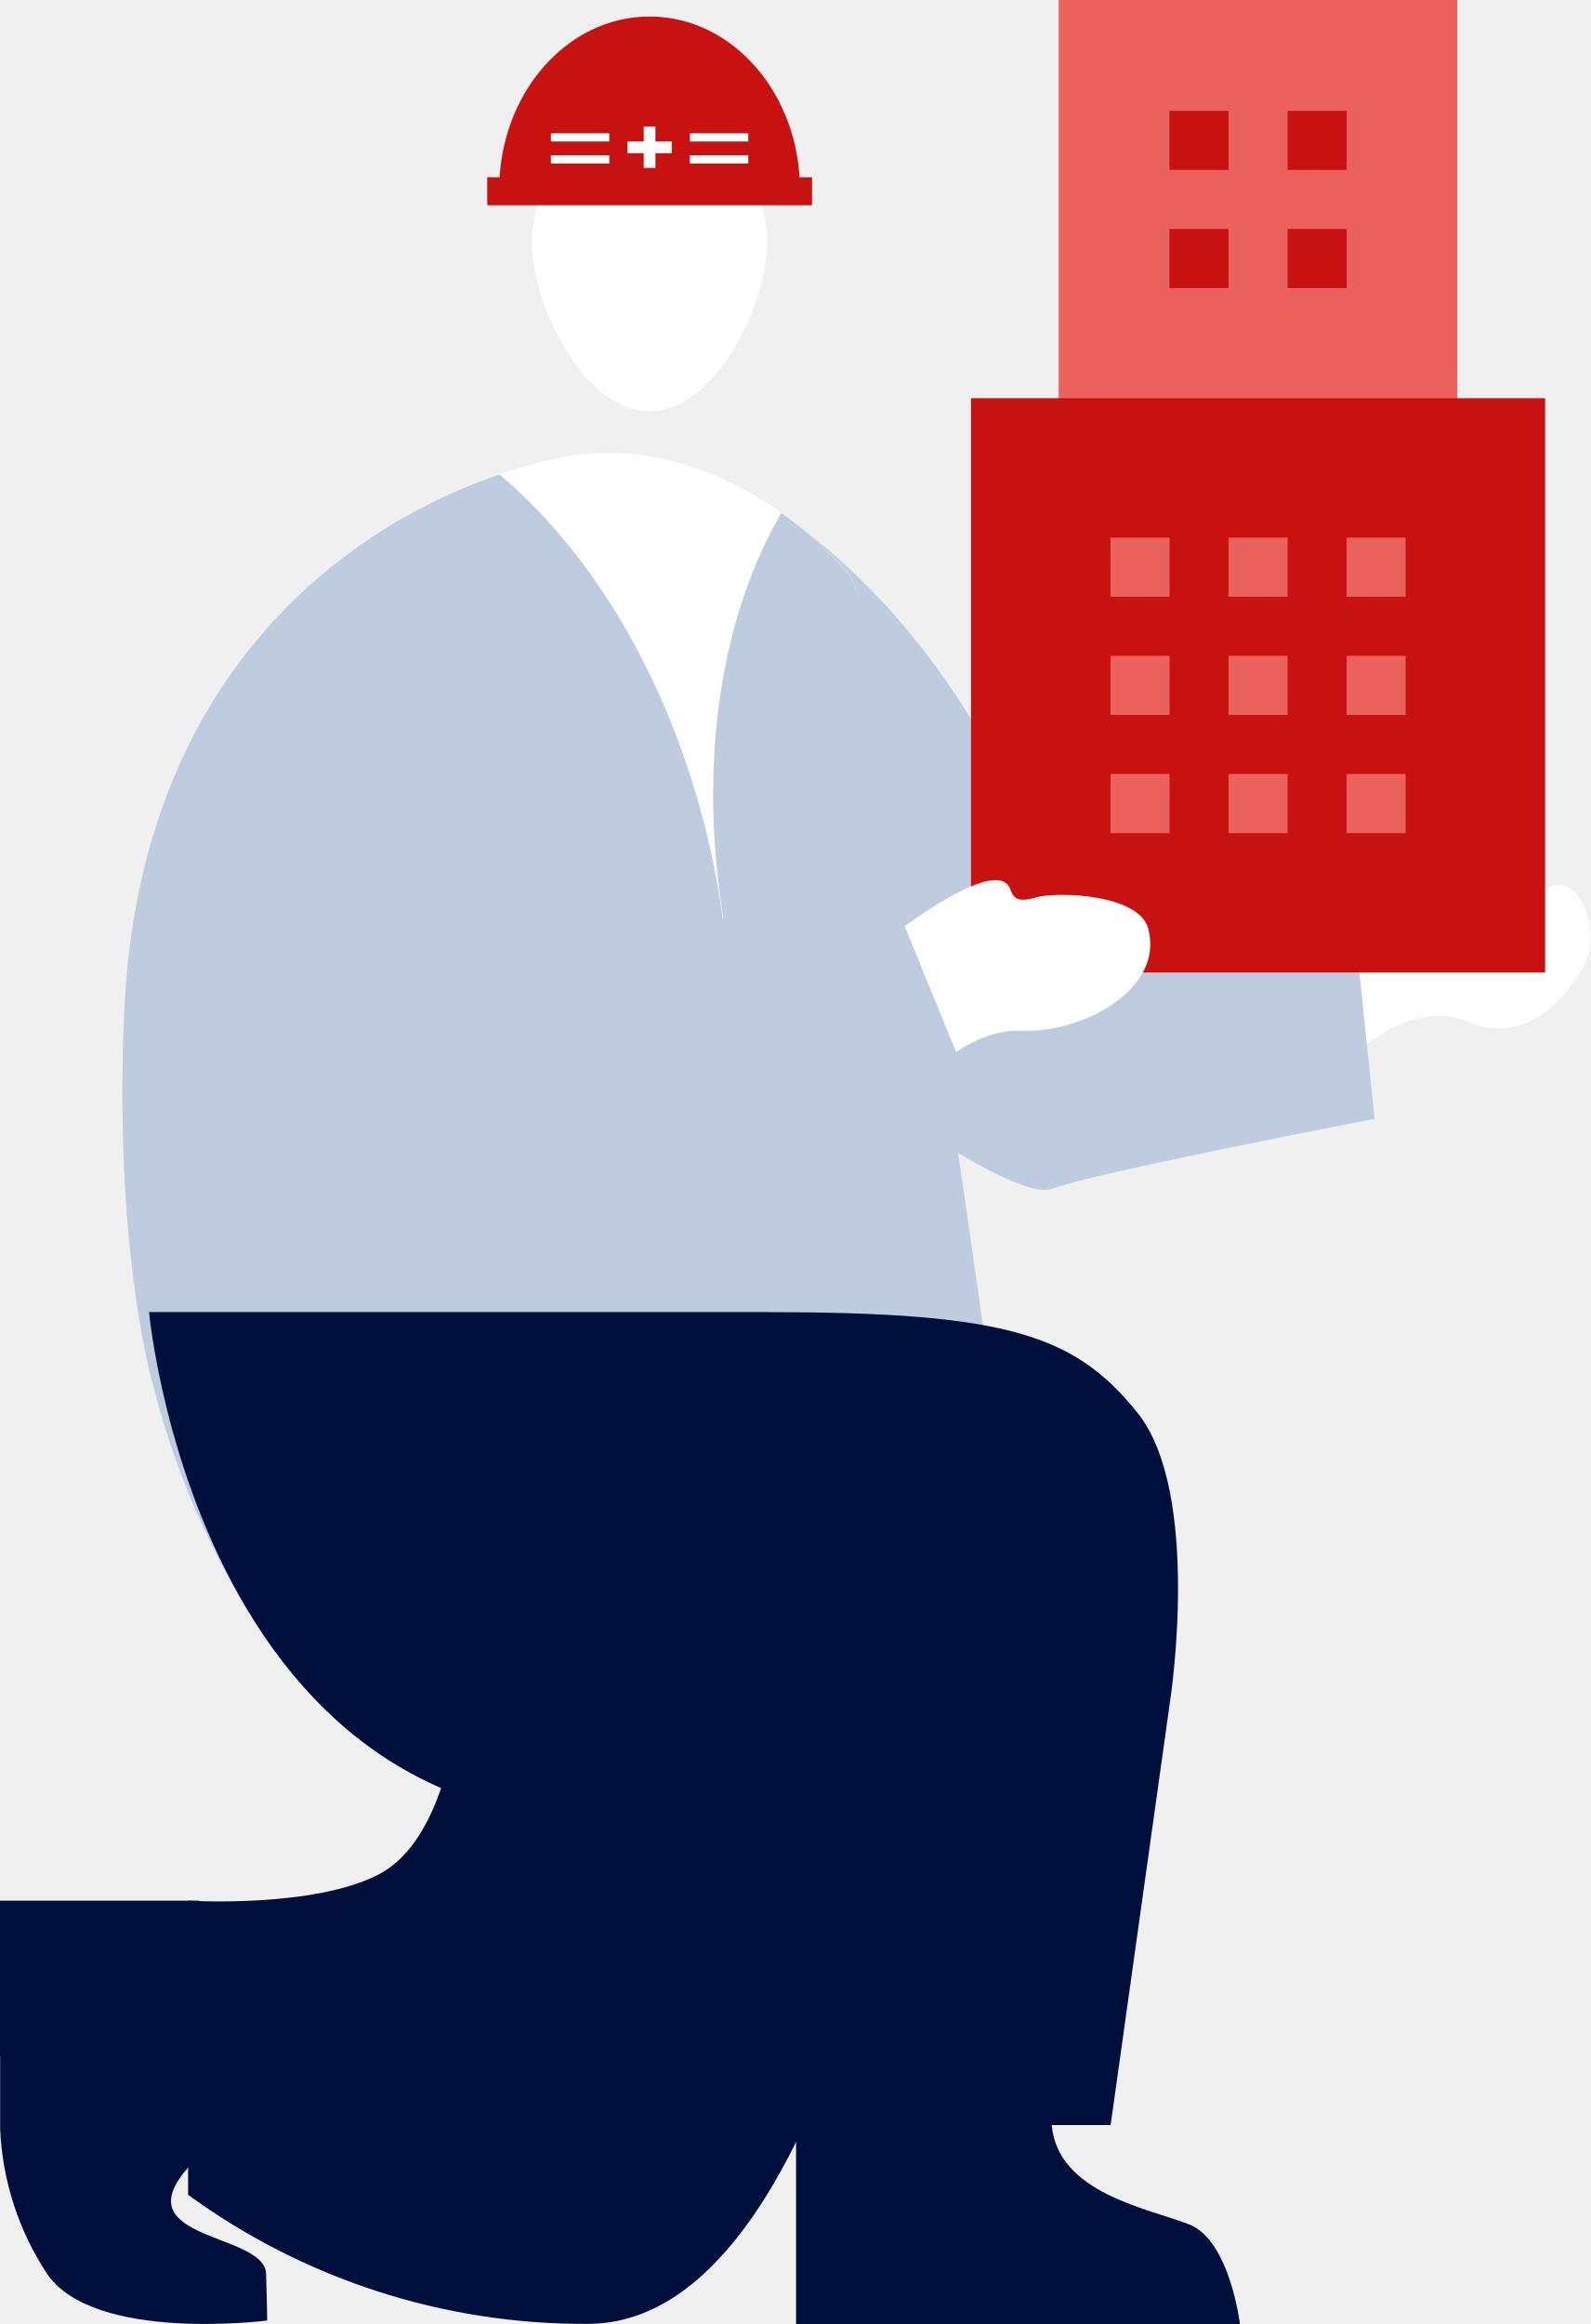
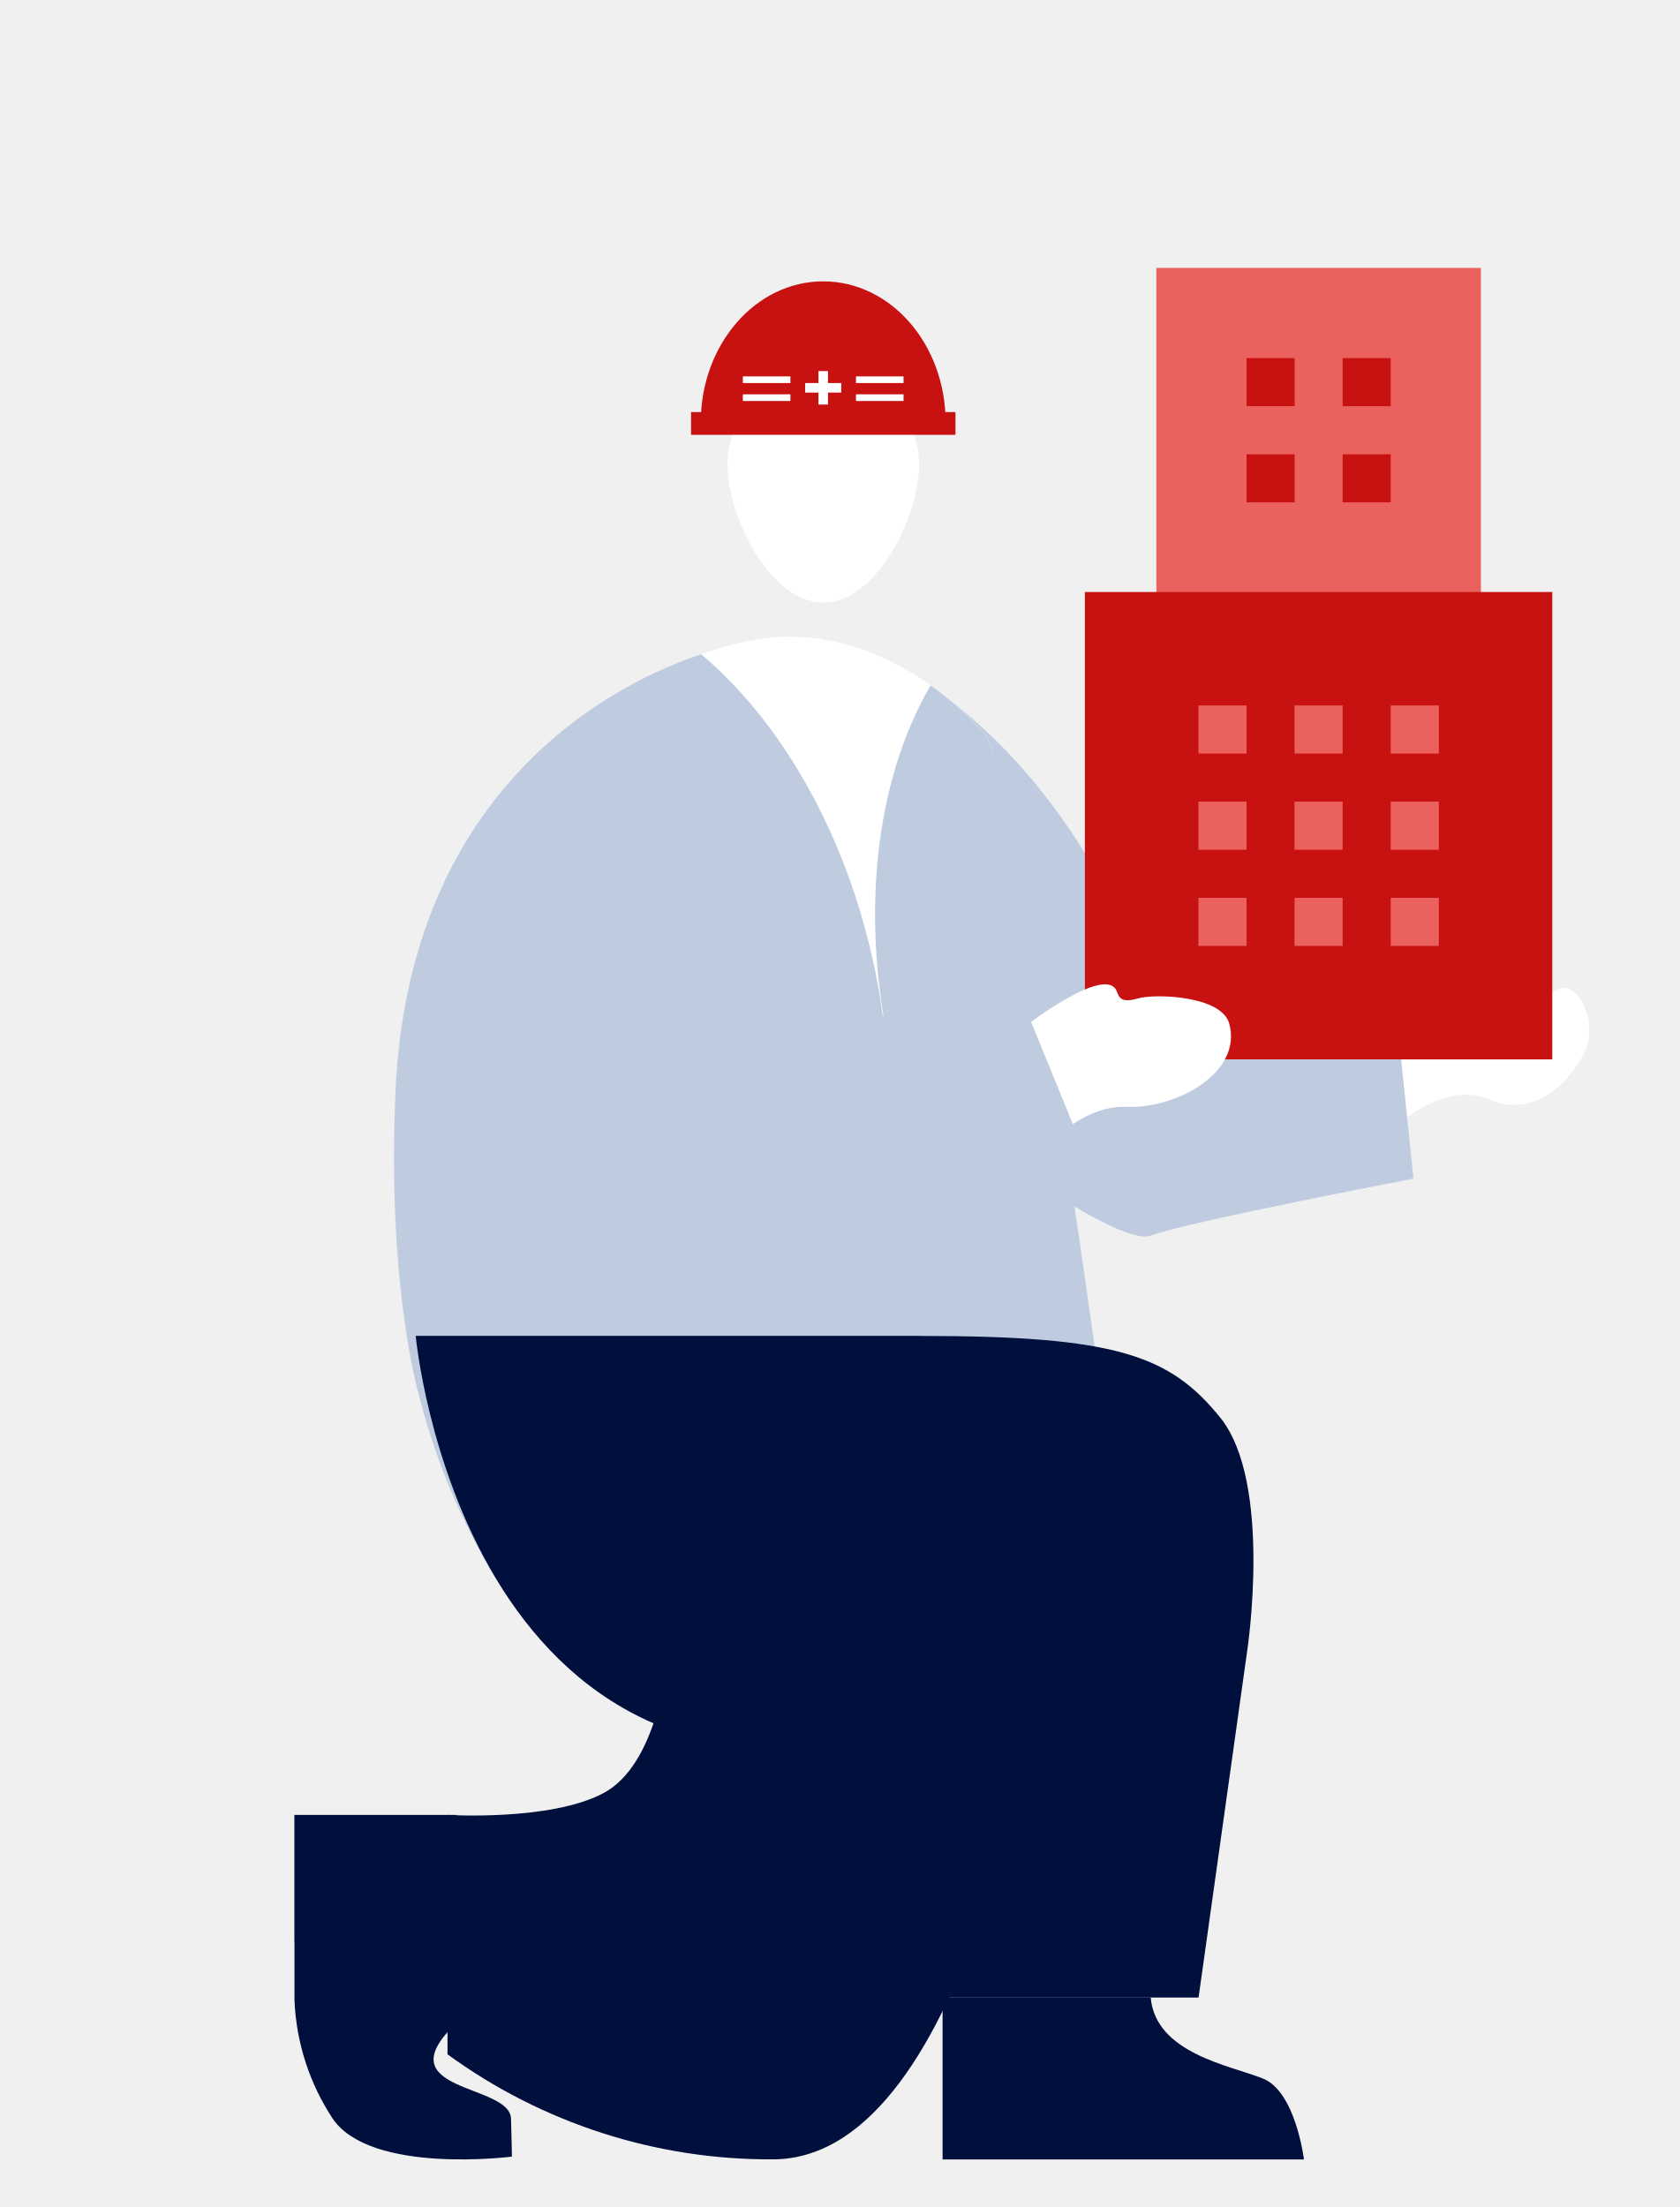
- <svg xmlns="http://www.w3.org/2000/svg" viewBox="0 0 118.47 173.04">
-   <g class="culture-making2">
-     <g class="culture-making2-left-hand">
-       <g class="Group_2502" data-name="Group 2502">
-         <g class="Group_2501" data-name="Group 2501">
-           <path class="Path_2545" data-name="Path 2545" d="m96.61,69.67c2.52-1.57,18.32-6.24,17.01-3s1.02-.91,2.6-.79c1.57.12,3,3.47,1.81,5.89s-4.44,6.14-8.65,4.33c-4.21-1.81-8.44,2.35-8.44,2.35l-4.32-8.78Z" fill="#fff" />
+ <svg xmlns="http://www.w3.org/2000/svg" viewBox="0 0 153.69 201.91">
+   <g>
+     <g class="culture-making2">
+       <g class="culture-making2-left-hand">
+         <g class="Group_2502" data-name="Group 2502">
+           <g class="Group_2501" data-name="Group 2501">
+             <path class="Path_2545" data-name="Path 2545" d="m123.54,94.18c2.52-1.57,18.32-6.24,17.01-3s1.02-.91,2.6-.79c1.57.12,3,3.47,1.81,5.89s-4.44,6.14-8.65,4.33c-4.21-1.81-8.44,2.35-8.44,2.35l-4.32-8.78Z" fill="#fff" />
+           </g>
+         </g>
+         <g class="Group_2503" data-name="Group 2503">
+           <path class="Path_2546" data-name="Path 2546" d="m85.13,62.71c14.15,10.21,17.06,22.74,21.54,27.37.85.88,20.54-2.56,20.54-2.56l2.1,20.31s-20.83,3.99-24,5.2c-3.17,1.21-18.07-10.26-18.07-10.26" fill="#bfcce0" />
        </g>
      </g>
-       <g class="Group_2503" data-name="Group 2503">
-         <path class="Path_2546" data-name="Path 2546" d="m58.2,38.19c14.15,10.21,17.06,22.74,21.54,27.37.85.88,20.54-2.56,20.54-2.56l2.1,20.31s-20.83,3.99-24,5.2c-3.17,1.21-18.07-10.26-18.07-10.26" fill="#bfcce0" />
+       <g class="culture-making2-body">
+         <g class="Group_2495" data-name="Group 2495">
+           <g class="Group_2492" data-name="Group 2492">
+             <path class="Path_2538" data-name="Path 2538" d="m86.23,197.56v-14.82h19.04c.45,5.11,7.23,6.21,10.25,7.41,3.02,1.19,3.77,7.41,3.77,7.41h-33.06Z" fill="#000f3c" />
+           </g>
+         </g>
+         <g class="Group_2499" data-name="Group 2499">
+           <g class="Group_2496" data-name="Group 2496">
+             <path class="Path_2541" data-name="Path 2541" d="m26.93,177.62v-11.58h14.82v19.04c-6.7,6.38,4.9,5.5,5,8.75.08,2.64.08,3.47.08,3.47,0,0-12.89,1.66-16.39-3.47-2.12-3.21-3.33-6.94-3.5-10.79v-5.43Z" fill="#000f3c" />
+           </g>
+         </g>
+         <g class="Group_2500" data-name="Group 2500">
+           <path class="Path_2544" data-name="Path 2544" d="m38.7,122.22l29.11-60.29,23.44,10.38,9.17,53.08-61.72-3.18Z" fill="#aeaeae" />
+         </g>
+         <path class="Path_2547" data-name="Path 2547" d="m40.95,130.09s-4.45,3.02-2.92-30.17c1.53-33.19,25.79-41.68,34.09-41.68,8.3,0,14.79,5.28,17.95,8.88,3.16,3.59,6.85,58.54,6.85,58.54l-55.96,4.42Z" fill="#fff" />
+         <path class="Path_2549" data-name="Path 2549" d="m60.94,152.48s-.85,8.98-5.74,11.57c-4.83,2.57-14.26,1.99-14.26,1.99v21.9c8.64,6.3,19.07,9.67,29.76,9.61,18.42,0,24.58-45.08,24.58-45.08h-34.34Z" fill="#000f3c" />
+         <rect class="Rectangle_369" data-name="Rectangle 369" x="64.27" y="105.14" width="32.64" height="20.53" fill="#bfcce0" />
+         <g class="Group_2507" data-name="Group 2507">
+           <path class="Path_2550" data-name="Path 2550" d="m99.64,126.98l.5-3.8s-7.29-52.89-10.07-56.05c-1.47-1.66-3.13-3.15-4.94-4.43-10.47,18.09-4.31,49.24,14.51,64.28Z" fill="#bfcce0" />
+         </g>
+         <path class="Path_2552" data-name="Path 2552" d="m38.25,127.34c1.49,6.03,3.89,11.79,7.12,17.09,46.26-7.67,42.49-64.56,18.77-84.58-10.49,3.53-26.83,14.16-27.96,40.05-.75,17.06,1.88,26.71,2.06,27.43Z" fill="#bfcce0" />
+         <path class="Path_2551" data-name="Path 2551" d="m84.23,122.22c17.81,0,22.79,1.74,27.41,7.48,4.8,5.96,2.46,21.32,2.46,21.32l-4.45,31.73h-25.65v-24.36c-41.65,11.09-45.97-36.18-45.97-36.18h46.2Z" fill="#000f3c" />
      </g>
-     </g>
-     <g class="culture-making2-body">
-       <g class="Group_2495" data-name="Group 2495">
-         <g class="Group_2492" data-name="Group 2492">
-           <path class="Path_2538" data-name="Path 2538" d="m59.29,173.04v-14.82h19.04c.45,5.11,7.23,6.21,10.25,7.41,3.02,1.19,3.77,7.41,3.77,7.41h-33.06Z" fill="#000f3c" />
+       <g class="culture-making2-head">
+         <g class="Group_2506" data-name="Group 2506">
+           <g class="Group_2504" data-name="Group 2504">
+             <path class="Ellipse_180" data-name="Ellipse 180" d="m66.56,42.5c0,4.84,3.92,12.63,8.76,12.63,4.84,0,8.76-7.79,8.76-12.63s-3.92-8.76-8.76-8.76-8.76,3.92-8.76,8.76Z" fill="#fff" />
+           </g>
+         </g>
+         <g>
+           <path d="m86.51,38.64c0-7.13-5.01-12.9-11.2-12.9-6.19,0-11.2,5.78-11.2,12.9h22.4Z" fill="#c81212" />
+           <g>
+             <line x1="76.96" y1="35.48" x2="73.66" y2="35.48" fill="none" stroke="#fff" stroke-miterlimit="10" stroke-width=".87" />
+             <line x1="75.31" y1="37.01" x2="75.31" y2="33.95" fill="none" stroke="#fff" stroke-miterlimit="10" stroke-width=".87" />
+           </g>
+           <g>
+             <line x1="82.66" y1="36.38" x2="78.31" y2="36.38" fill="none" stroke="#fff" stroke-miterlimit="10" stroke-width=".61" />
+             <line x1="82.66" y1="34.74" x2="78.31" y2="34.74" fill="none" stroke="#fff" stroke-miterlimit="10" stroke-width=".61" />
+             <g>
+               <line x1="72.31" y1="36.38" x2="67.96" y2="36.38" fill="none" stroke="#fff" stroke-miterlimit="10" stroke-width=".61" />
+               <line x1="72.31" y1="34.74" x2="67.96" y2="34.74" fill="none" stroke="#fff" stroke-miterlimit="10" stroke-width=".61" />
+             </g>
+           </g>
+           <rect x="63.21" y="37.71" width="24.19" height="2.08" transform="translate(150.62 77.49) rotate(-180)" fill="#c81212" />
        </g>
      </g>
-       <g class="Group_2499" data-name="Group 2499">
-         <g class="Group_2496" data-name="Group 2496">
-           <path class="Path_2541" data-name="Path 2541" d="m0,153.1v-11.58h14.82v19.04c-6.7,6.38,4.9,5.5,5,8.75.08,2.64.08,3.47.08,3.47,0,0-12.89,1.66-16.39-3.47-2.12-3.21-3.33-6.94-3.5-10.79v-5.43Z" fill="#000f3c" />
+       <g class="culture-making2-structure">
+         <g class="Group_2509" data-name="Group 2509">
+           <rect class="Rectangle_370" data-name="Rectangle 370" x="105.79" y="24.51" width="29.69" height="29.69" fill="#ea615d" />
+           <g class="Group_2508" data-name="Group 2508">
+             <rect class="Rectangle_371" data-name="Rectangle 371" x="122.83" y="32.76" width="4.4" height="4.4" fill="#c81212" />
+             <rect class="Rectangle_372" data-name="Rectangle 372" x="114.04" y="32.76" width="4.4" height="4.4" fill="#c81212" />
+             <rect class="Rectangle_373" data-name="Rectangle 373" x="122.83" y="41.56" width="4.4" height="4.4" fill="#c81212" />
+             <rect class="Rectangle_374" data-name="Rectangle 374" x="114.04" y="41.56" width="4.4" height="4.4" fill="#c81212" />
+           </g>
+         </g>
+         <g class="Group_2511" data-name="Group 2511">
+           <rect class="Rectangle_376" data-name="Rectangle 376" x="99.25" y="54.16" width="42.76" height="42.76" fill="#c81212" />
+           <g class="Group_2510" data-name="Group 2510">
+             <rect class="Rectangle_377" data-name="Rectangle 377" x="127.23" y="73.34" width="4.4" height="4.4" fill="#ea615d" />
+             <rect class="Rectangle_378" data-name="Rectangle 378" x="118.43" y="73.34" width="4.4" height="4.4" fill="#ea615d" />
+             <rect class="Rectangle_379" data-name="Rectangle 379" x="127.23" y="82.14" width="4.4" height="4.4" fill="#ea615d" />
+             <rect class="Rectangle_380" data-name="Rectangle 380" x="118.43" y="82.14" width="4.4" height="4.4" fill="#ea615d" />
+             <rect class="Rectangle_381" data-name="Rectangle 381" x="109.64" y="73.34" width="4.4" height="4.4" fill="#ea615d" />
+             <rect class="Rectangle_382" data-name="Rectangle 382" x="109.64" y="82.14" width="4.4" height="4.4" fill="#ea615d" />
+             <rect class="Rectangle_383" data-name="Rectangle 383" x="127.23" y="64.54" width="4.4" height="4.4" fill="#ea615d" />
+             <rect class="Rectangle_384" data-name="Rectangle 384" x="118.43" y="64.54" width="4.4" height="4.4" fill="#ea615d" />
+             <rect class="Rectangle_385" data-name="Rectangle 385" x="109.64" y="64.54" width="4.4" height="4.4" fill="#ea615d" />
+           </g>
        </g>
      </g>
-       <g class="Group_2500" data-name="Group 2500">
-         <path class="Path_2544" data-name="Path 2544" d="m11.77,97.7l29.11-60.29,23.44,10.38,9.17,53.08-61.72-3.18Z" fill="#aeaeae" />
-       </g>
-       <path class="Path_2547" data-name="Path 2547" d="m14.01,105.57s-4.45,3.02-2.92-30.17c1.53-33.19,25.79-41.68,34.09-41.68,8.3,0,14.79,5.28,17.95,8.88,3.16,3.59,6.85,58.54,6.85,58.54l-55.96,4.42Z" fill="#fff" />
-       <path class="Path_2549" data-name="Path 2549" d="m34.01,127.96s-.85,8.98-5.74,11.57c-4.83,2.57-14.26,1.99-14.26,1.99v21.9c8.64,6.3,19.07,9.67,29.76,9.61,18.42,0,24.58-45.08,24.58-45.08h-34.34Z" fill="#000f3c" />
-       <rect class="Rectangle_369" data-name="Rectangle 369" x="37.33" y="80.63" width="32.64" height="20.53" fill="#bfcce0" />
-       <g class="Group_2507" data-name="Group 2507">
-         <path class="Path_2550" data-name="Path 2550" d="m72.7,102.47l.5-3.8s-7.29-52.89-10.07-56.05c-1.47-1.66-3.13-3.15-4.94-4.43-10.47,18.09-4.31,49.24,14.51,64.28Z" fill="#bfcce0" />
-       </g>
-       <path class="Path_2552" data-name="Path 2552" d="m11.32,102.82c1.49,6.03,3.89,11.79,7.12,17.09,46.26-7.67,42.49-64.56,18.77-84.58-10.49,3.53-26.83,14.16-27.96,40.05-.75,17.06,1.88,26.71,2.06,27.43Z" fill="#bfcce0" />
-       <path class="Path_2551" data-name="Path 2551" d="m57.3,97.7c17.81,0,22.79,1.74,27.41,7.48,4.8,5.96,2.46,21.32,2.46,21.32l-4.45,31.73h-25.65v-24.36c-41.65,11.09-45.97-36.18-45.97-36.18h46.2Z" fill="#000f3c" />
-     </g>
-     <g class="culture-making2-head">
-       <g class="Group_2506" data-name="Group 2506">
-         <g class="Group_2504" data-name="Group 2504">
-           <path class="Ellipse_180" data-name="Ellipse 180" d="m39.62,17.99c0,4.84,3.92,12.63,8.76,12.63,4.84,0,8.76-7.79,8.76-12.63s-3.92-8.76-8.76-8.76-8.76,3.92-8.76,8.76Z" fill="#fff" />
+       <g class="culture-making2-right-hand">
+         <g class="Group_2514" data-name="Group 2514">
+           <g class="Group_2513" data-name="Group 2513">
+             <path class="Path_2553" data-name="Path 2553" d="m87.33,99.55c1.8-2.36,13.64-12.11,14.85-8.83.21.57.43,1.06,1.93.62s7.65-.28,8.35,2.32c1.21,4.48-4.85,7.8-9.43,7.6-4.58-.21-8.56,4.97-8.56,4.97l-7.15-6.68Z" fill="#fff" />
+           </g>
+         </g>
+         <g class="Group_2515" data-name="Group 2515">
+           <path class="Path_2554" data-name="Path 2554" d="m60.39,100.17c-.58,6.27,3.28,12.98,9.47,13.96,6.19.98,30.44-6.04,30.44-6.04l-6.79-16.6s-32.53,2.41-33.11,8.69Z" fill="#bfcce0" />
        </g>
      </g>
-       <g>
-         <path d="m59.58,14.13c0-7.13-5.01-12.9-11.2-12.9-6.19,0-11.2,5.78-11.2,12.9h22.4Z" fill="#c81212" />
-         <g>
-           <line x1="50.03" y1="10.97" x2="46.73" y2="10.97" fill="none" stroke="#fff" stroke-miterlimit="10" stroke-width=".87" />
-           <line x1="48.38" y1="12.5" x2="48.38" y2="9.43" fill="none" stroke="#fff" stroke-miterlimit="10" stroke-width=".87" />
-         </g>
-         <g>
-           <line x1="55.73" y1="11.87" x2="51.38" y2="11.87" fill="none" stroke="#fff" stroke-miterlimit="10" stroke-width=".61" />
-           <line x1="55.73" y1="10.23" x2="51.38" y2="10.23" fill="none" stroke="#fff" stroke-miterlimit="10" stroke-width=".61" />
-           <g>
-             <line x1="45.38" y1="11.87" x2="41.03" y2="11.87" fill="none" stroke="#fff" stroke-miterlimit="10" stroke-width=".61" />
-             <line x1="45.38" y1="10.23" x2="41.03" y2="10.23" fill="none" stroke="#fff" stroke-miterlimit="10" stroke-width=".61" />
-           </g>
-         </g>
-         <rect x="36.28" y="13.19" width="24.19" height="2.08" transform="translate(96.76 28.47) rotate(-180)" fill="#c81212" />
-       </g>
-     </g>
-     <g class="culture-making2-structure">
-       <g class="Group_2509" data-name="Group 2509">
-         <rect class="Rectangle_370" data-name="Rectangle 370" x="78.85" y="0" width="29.69" height="29.69" fill="#ea615d" />
-         <g class="Group_2508" data-name="Group 2508">
-           <rect class="Rectangle_371" data-name="Rectangle 371" x="95.9" y="8.25" width="4.4" height="4.4" fill="#c81212" />
-           <rect class="Rectangle_372" data-name="Rectangle 372" x="87.1" y="8.25" width="4.4" height="4.4" fill="#c81212" />
-           <rect class="Rectangle_373" data-name="Rectangle 373" x="95.9" y="17.05" width="4.4" height="4.4" fill="#c81212" />
-           <rect class="Rectangle_374" data-name="Rectangle 374" x="87.1" y="17.05" width="4.4" height="4.4" fill="#c81212" />
-         </g>
-       </g>
-       <g class="Group_2511" data-name="Group 2511">
-         <rect class="Rectangle_376" data-name="Rectangle 376" x="72.32" y="29.65" width="42.76" height="42.76" fill="#c81212" />
-         <g class="Group_2510" data-name="Group 2510">
-           <rect class="Rectangle_377" data-name="Rectangle 377" x="100.29" y="48.83" width="4.4" height="4.4" fill="#ea615d" />
-           <rect class="Rectangle_378" data-name="Rectangle 378" x="91.5" y="48.83" width="4.4" height="4.4" fill="#ea615d" />
-           <rect class="Rectangle_379" data-name="Rectangle 379" x="100.29" y="57.63" width="4.4" height="4.4" fill="#ea615d" />
-           <rect class="Rectangle_380" data-name="Rectangle 380" x="91.5" y="57.63" width="4.4" height="4.4" fill="#ea615d" />
-           <rect class="Rectangle_381" data-name="Rectangle 381" x="82.71" y="48.83" width="4.4" height="4.4" fill="#ea615d" />
-           <rect class="Rectangle_382" data-name="Rectangle 382" x="82.71" y="57.63" width="4.4" height="4.4" fill="#ea615d" />
-           <rect class="Rectangle_383" data-name="Rectangle 383" x="100.29" y="40.03" width="4.4" height="4.4" fill="#ea615d" />
-           <rect class="Rectangle_384" data-name="Rectangle 384" x="91.5" y="40.03" width="4.4" height="4.4" fill="#ea615d" />
-           <rect class="Rectangle_385" data-name="Rectangle 385" x="82.71" y="40.03" width="4.4" height="4.4" fill="#ea615d" />
-         </g>
-       </g>
-     </g>
-     <g class="culture-making2-right-hand">
-       <g class="Group_2514" data-name="Group 2514">
-         <g class="Group_2513" data-name="Group 2513">
-           <path class="Path_2553" data-name="Path 2553" d="m60.39,75.03c1.8-2.36,13.64-12.11,14.85-8.83.21.57.43,1.06,1.93.62s7.65-.28,8.35,2.32c1.21,4.48-4.85,7.8-9.43,7.6-4.58-.21-8.56,4.97-8.56,4.97l-7.15-6.68Z" fill="#fff" />
-         </g>
-       </g>
-       <g class="Group_2515" data-name="Group 2515">
-         <path class="Path_2554" data-name="Path 2554" d="m33.45,75.66c-.58,6.27,3.28,12.98,9.47,13.96,6.19.98,30.44-6.04,30.44-6.04l-6.79-16.6s-32.53,2.41-33.11,8.69Z" fill="#bfcce0" />
-       </g>
+       <rect width="153.69" height="201.91" fill="none" />
    </g>
  </g>
</svg>
